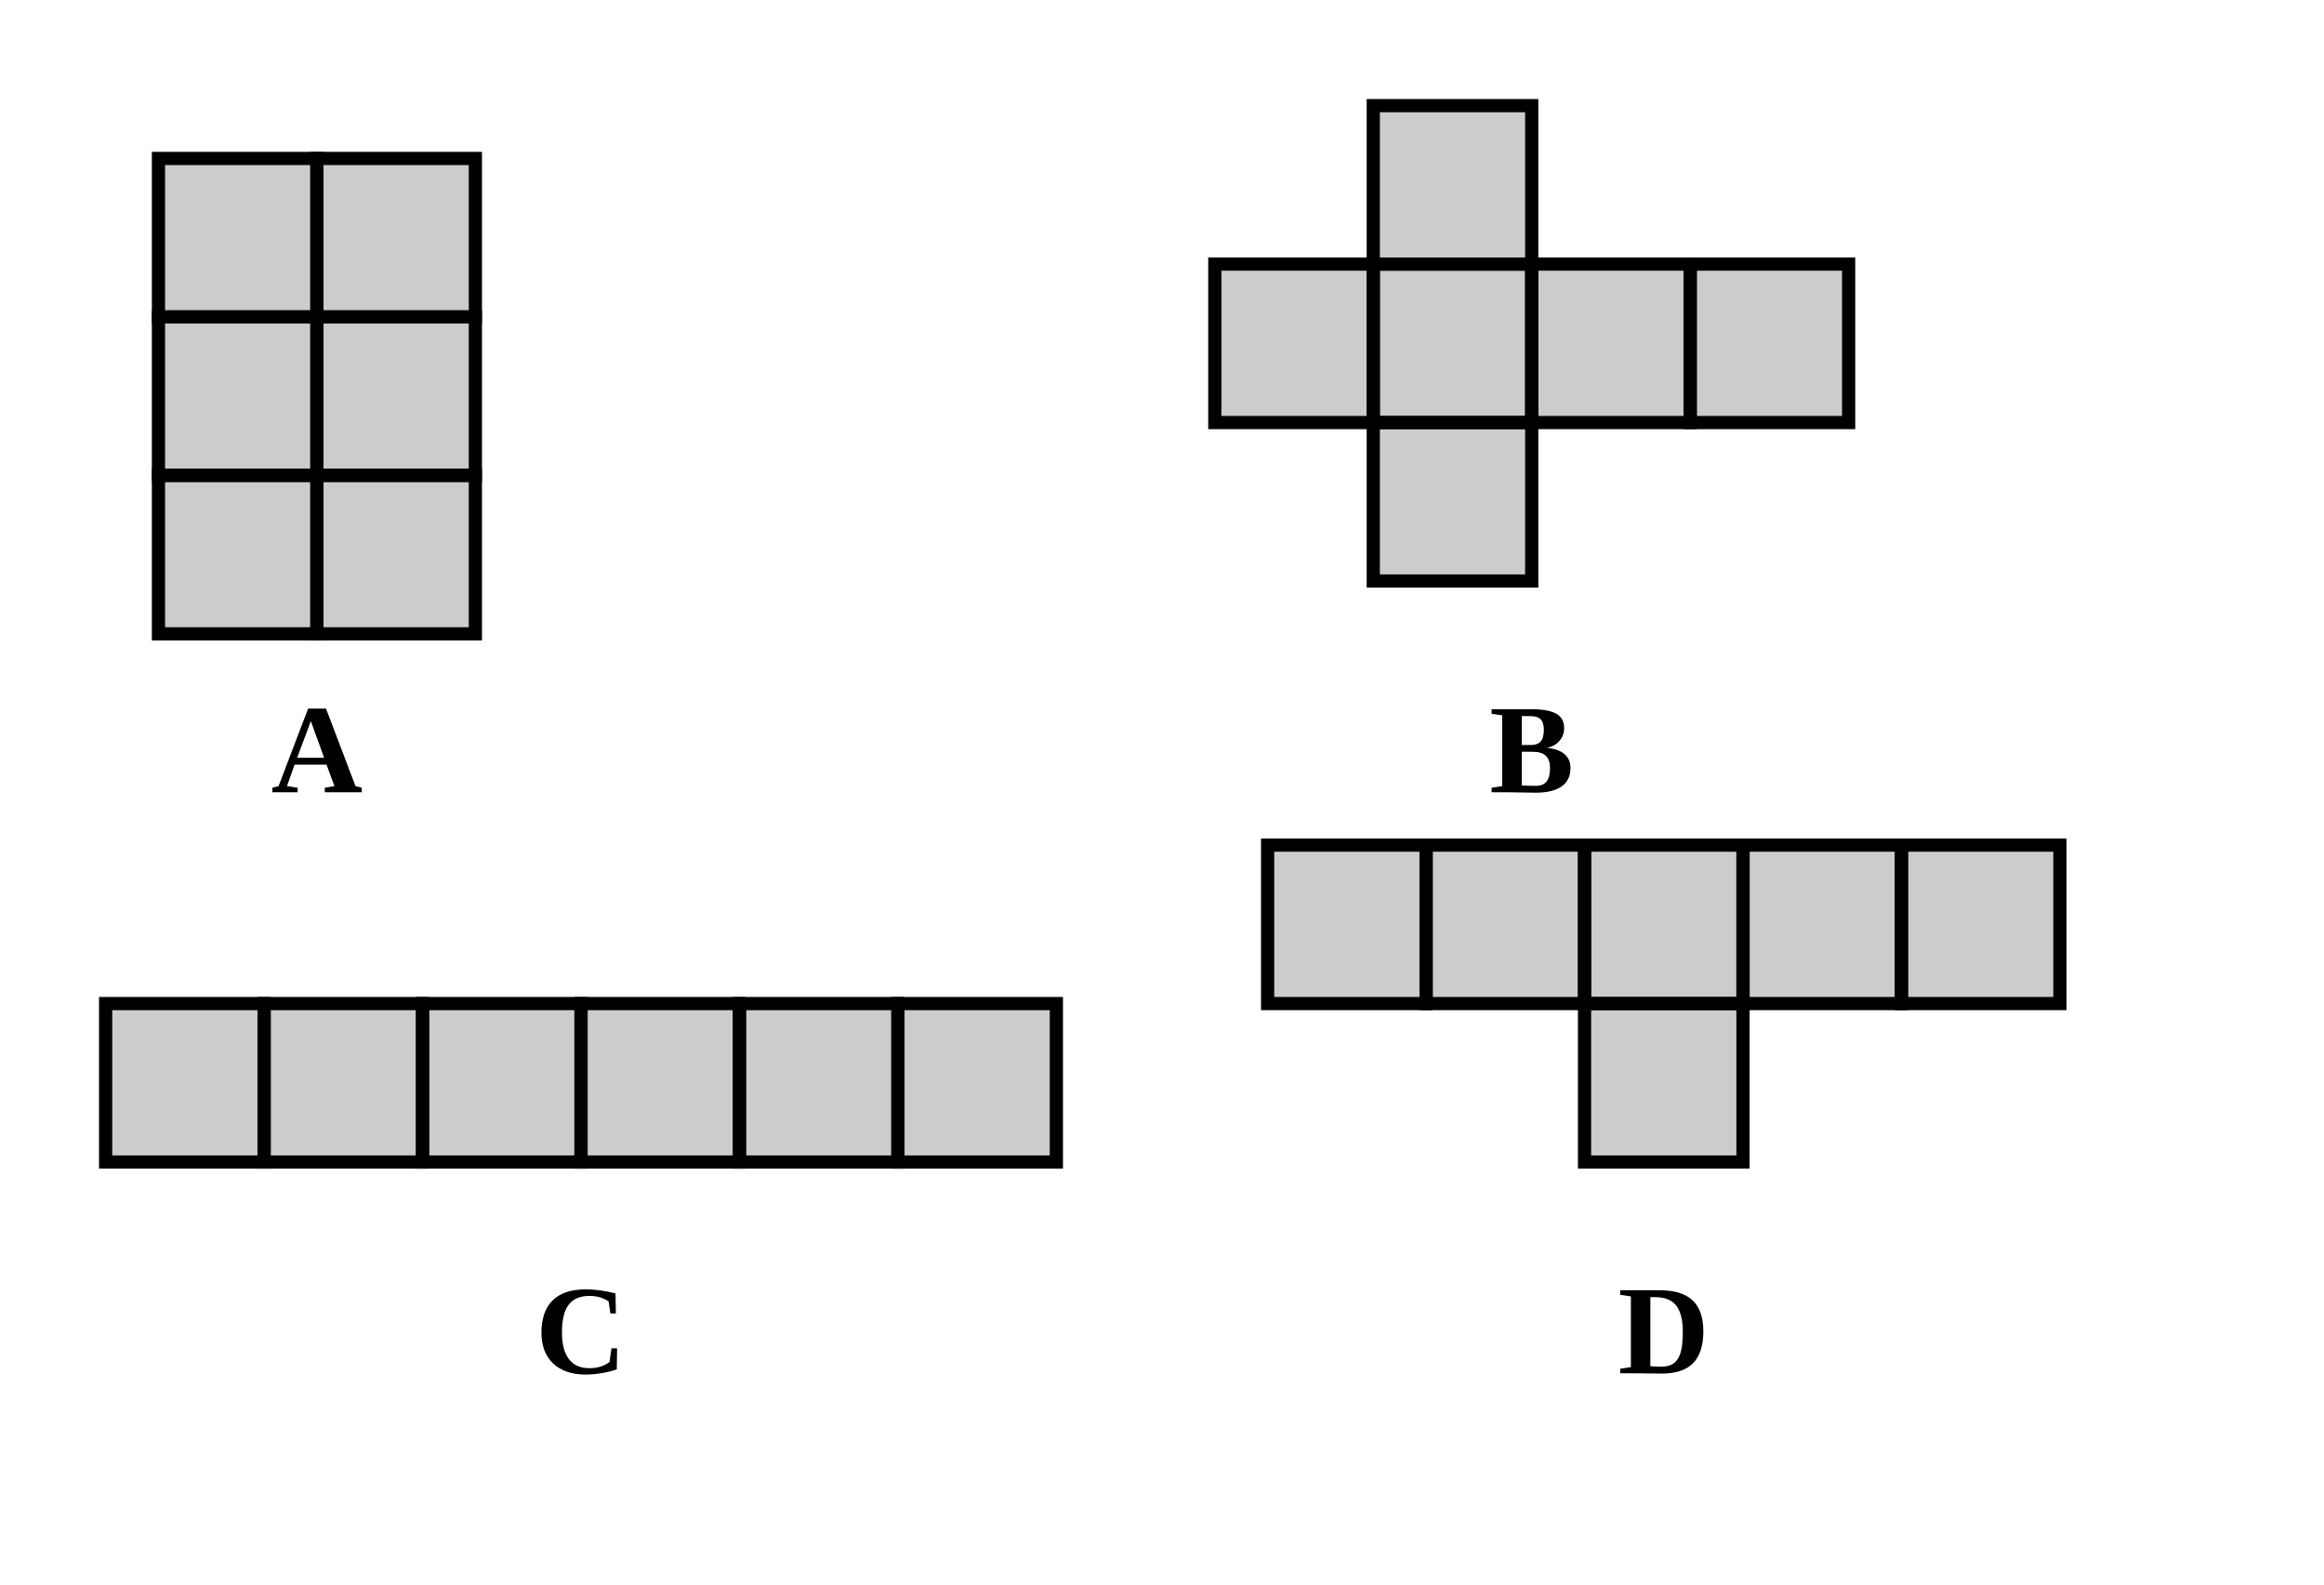
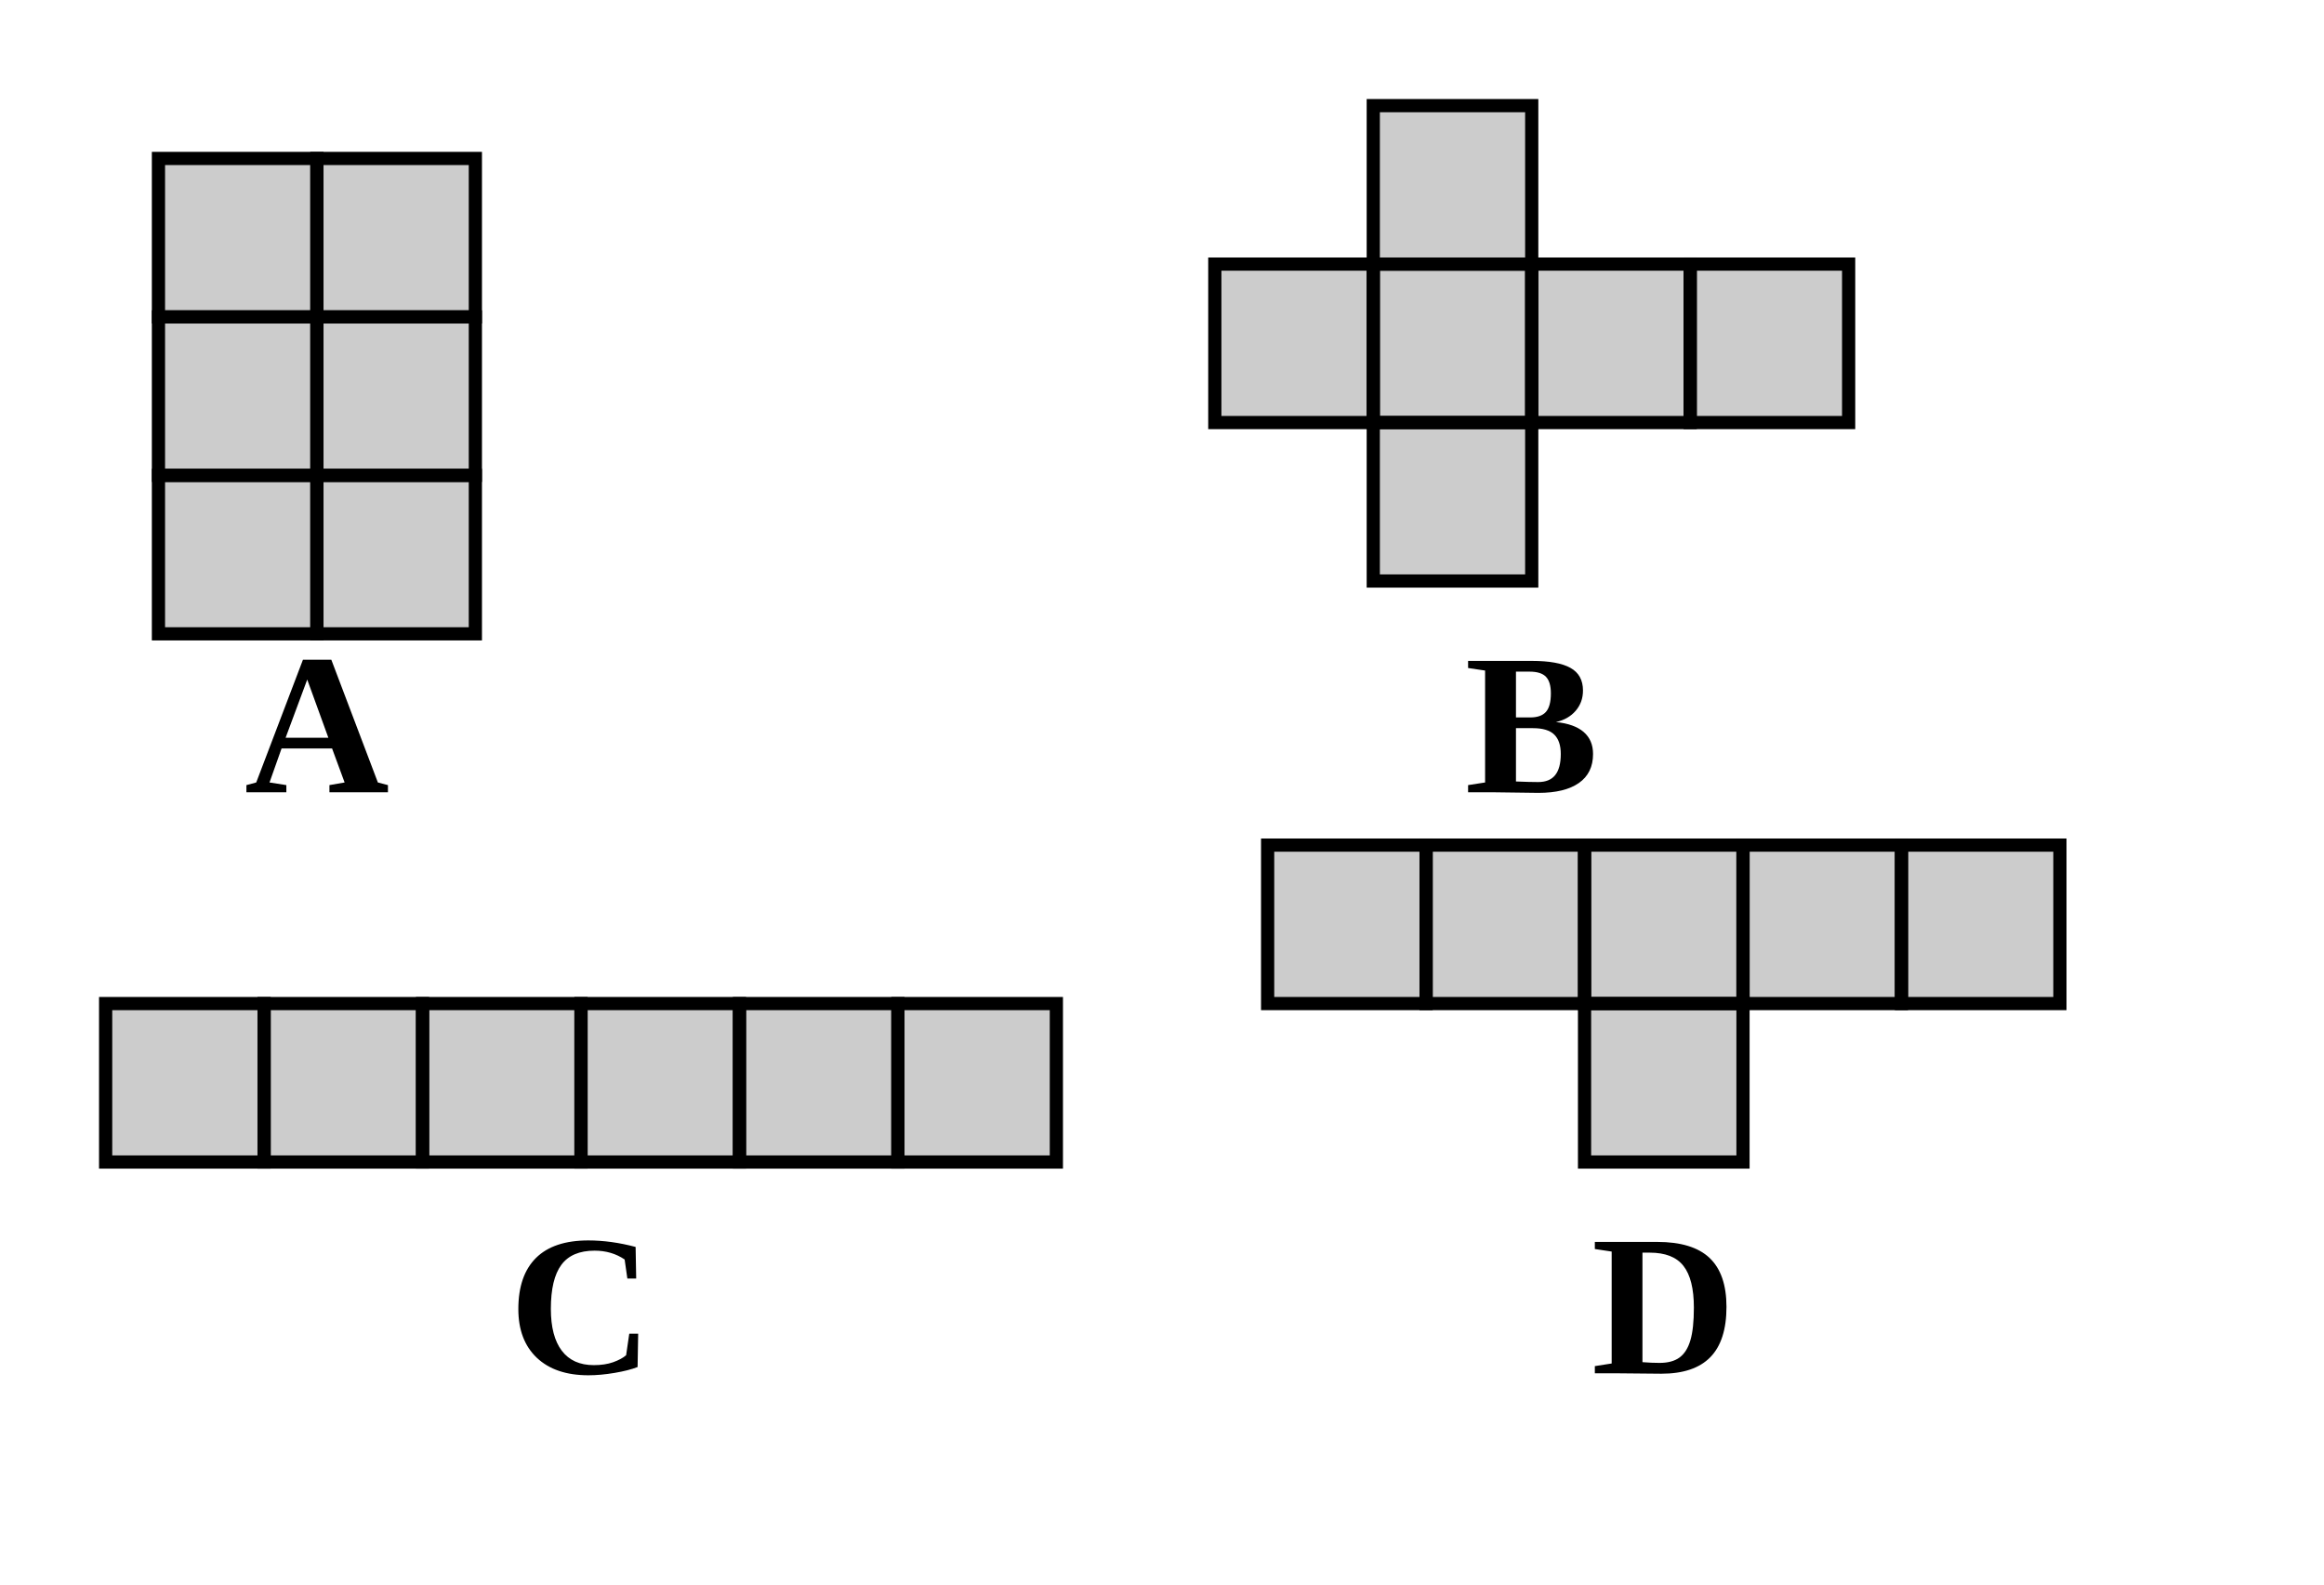
<svg xmlns="http://www.w3.org/2000/svg" viewBox="0 0 440 300" role="img">
  <g fill="currentColor" fill-opacity="0.2" stroke="currentColor" stroke-width="2.5">
    <rect x="30" y="30" width="30" height="30" />
    <rect x="60" y="30" width="30" height="30" />
    <rect x="30" y="60" width="30" height="30" />
    <rect x="60" y="60" width="30" height="30" />
    <rect x="30" y="90" width="30" height="30" />
    <rect x="60" y="90" width="30" height="30" />
    <rect x="260" y="20" width="30" height="30" />
    <rect x="230" y="50" width="30" height="30" />
    <rect x="260" y="50" width="30" height="30" />
    <rect x="290" y="50" width="30" height="30" />
    <rect x="320" y="50" width="30" height="30" />
    <rect x="260" y="80" width="30" height="30" />
    <rect x="20" y="190" width="30" height="30" />
    <rect x="50" y="190" width="30" height="30" />
    <rect x="80" y="190" width="30" height="30" />
    <rect x="110" y="190" width="30" height="30" />
    <rect x="140" y="190" width="30" height="30" />
    <rect x="170" y="190" width="30" height="30" />
    <rect x="240" y="160" width="30" height="30" />
    <rect x="270" y="160" width="30" height="30" />
    <rect x="300" y="160" width="30" height="30" />
    <rect x="330" y="160" width="30" height="30" />
    <rect x="360" y="160" width="30" height="30" />
    <rect x="300" y="190" width="30" height="30" />
  </g>
-   <g font-family="inherit" font-size="24" font-weight="700" fill="currentColor" text-anchor="middle">
+   <g font-family="inherit" font-size="38" font-weight="700" fill="currentColor" text-anchor="middle">
    <text x="60" y="150">A</text>
    <text x="290" y="150">B</text>
    <text x="110" y="260">C</text>
    <text x="315" y="260">D</text>
  </g>
</svg>
